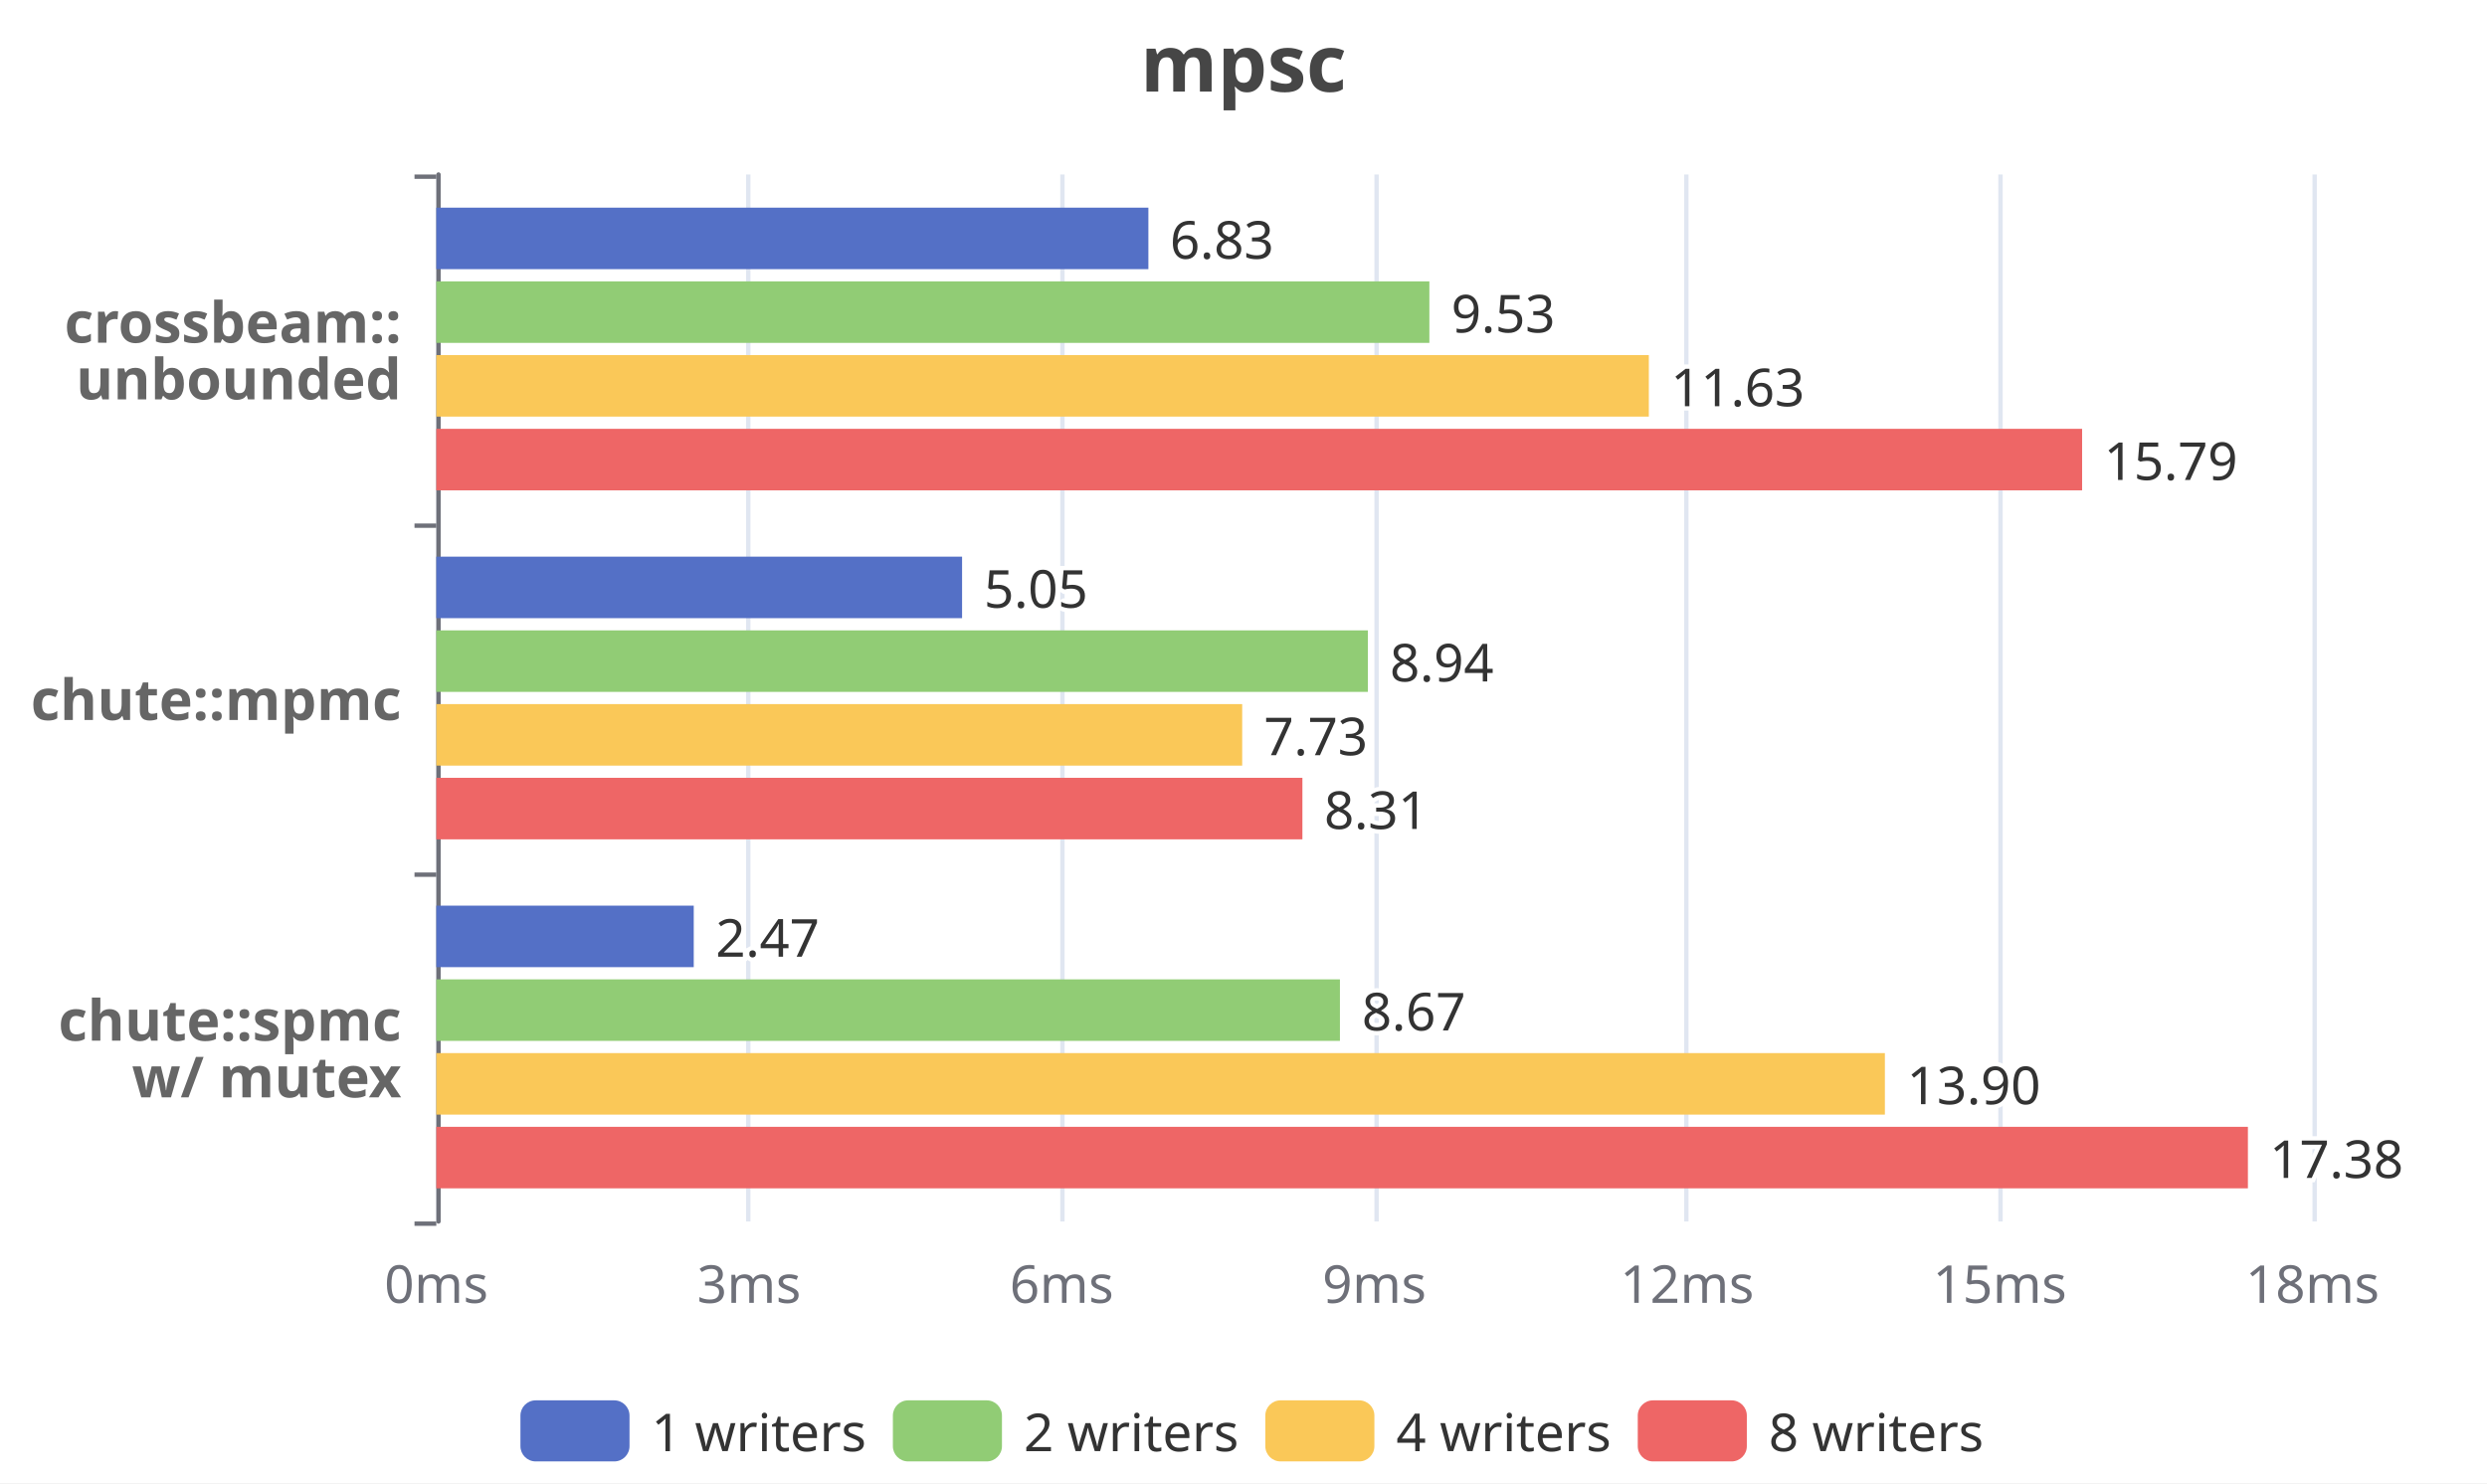
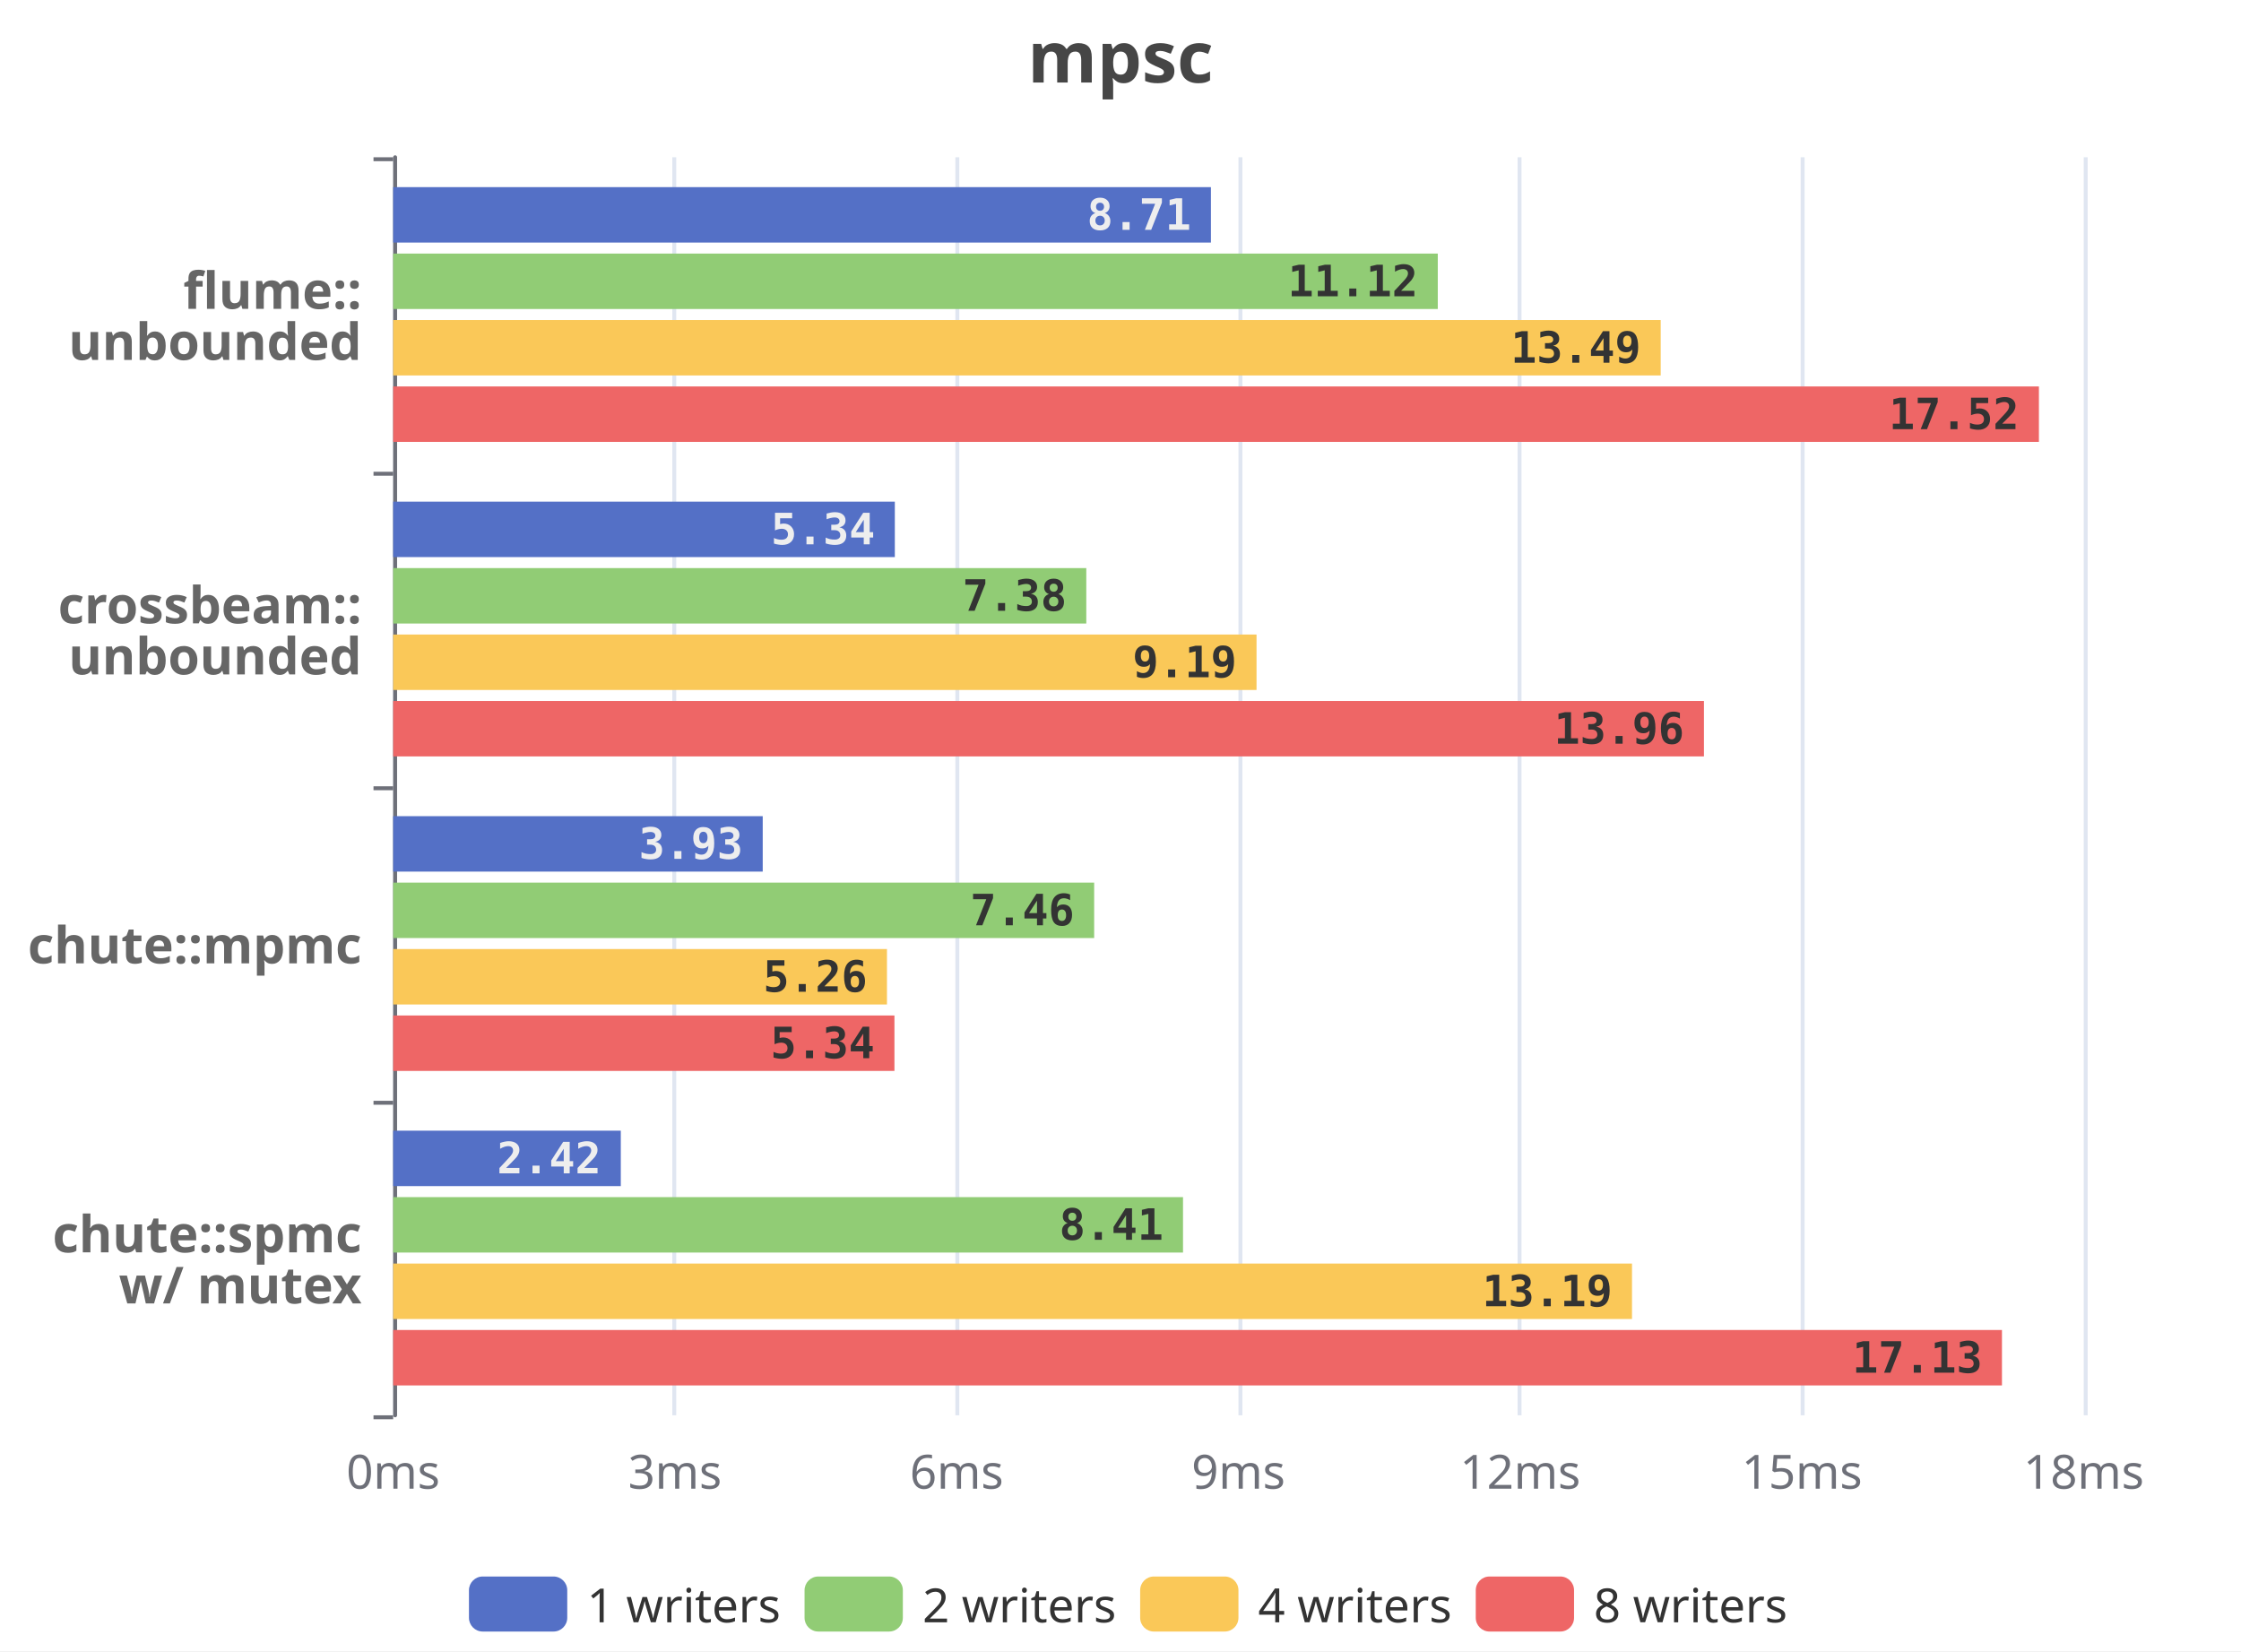
- <svg xmlns="http://www.w3.org/2000/svg" width="570" height="340" version="1.1" baseProfile="full" viewBox="0 0 570 340">
-   <rect width="570" height="340" x="0" y="0" fill="#FFFFFF" />
-   <path d="M100.5 40L100.5 280" fill="transparent" stroke="#E0E6F1" class="zr0-cls-0" />
-   <path d="M171.5 40L171.5 280" fill="transparent" stroke="#E0E6F1" class="zr0-cls-0" />
-   <path d="M243.5 40L243.5 280" fill="transparent" stroke="#E0E6F1" class="zr0-cls-0" />
-   <path d="M315.5 40L315.5 280" fill="transparent" stroke="#E0E6F1" class="zr0-cls-0" />
-   <path d="M386.5 40L386.5 280" fill="transparent" stroke="#E0E6F1" class="zr0-cls-0" />
-   <path d="M458.5 40L458.5 280" fill="transparent" stroke="#E0E6F1" class="zr0-cls-0" />
-   <path d="M530.5 40L530.5 280" fill="transparent" stroke="#E0E6F1" class="zr0-cls-0" />
-   <path d="M100.5 280L100.5 40" fill="transparent" stroke="#6E7079" stroke-linecap="round" class="zr0-cls-0" />
+ <svg xmlns="http://www.w3.org/2000/svg" width="570" height="420" version="1.1" baseProfile="full" viewBox="0 0 570 420">
+   <rect width="570" height="420" x="0" y="0" fill="#FFFFFF" />
+   <path d="M100.5 40L100.5 360" fill="transparent" stroke="#E0E6F1" class="zr0-cls-0" />
+   <path d="M171.5 40L171.5 360" fill="transparent" stroke="#E0E6F1" class="zr0-cls-0" />
+   <path d="M243.5 40L243.5 360" fill="transparent" stroke="#E0E6F1" class="zr0-cls-0" />
+   <path d="M315.5 40L315.5 360" fill="transparent" stroke="#E0E6F1" class="zr0-cls-0" />
+   <path d="M386.5 40L386.5 360" fill="transparent" stroke="#E0E6F1" class="zr0-cls-0" />
+   <path d="M458.5 40L458.5 360" fill="transparent" stroke="#E0E6F1" class="zr0-cls-0" />
+   <path d="M530.5 40L530.5 360" fill="transparent" stroke="#E0E6F1" class="zr0-cls-0" />
+   <path d="M100.5 360L100.5 40" fill="transparent" stroke="#6E7079" stroke-linecap="round" class="zr0-cls-0" />
+   <path d="M100 360.5L95 360.5" fill="transparent" stroke="#6E7079" class="zr0-cls-0" />
  <path d="M100 280.5L95 280.5" fill="transparent" stroke="#6E7079" class="zr0-cls-0" />
  <path d="M100 200.5L95 200.5" fill="transparent" stroke="#6E7079" class="zr0-cls-0" />
  <path d="M100 120.5L95 120.5" fill="transparent" stroke="#6E7079" class="zr0-cls-0" />
  <path d="M100 40.5L95 40.5" fill="transparent" stroke="#6E7079" class="zr0-cls-0" />
-   <text dominant-baseline="central" text-anchor="end" style="font-size:13px;font-family:sans-serif;font-weight:bolder;" y="-6.5" transform="translate(92 240)" fill="#666666">chute::spmc</text>
-   <text dominant-baseline="central" text-anchor="end" style="font-size:13px;font-family:sans-serif;font-weight:bolder;" xml:space="preserve" y="6.5" transform="translate(92 240)" fill="#666666">w/ mutex</text>
-   <text dominant-baseline="central" text-anchor="end" style="font-size:13px;font-family:sans-serif;font-weight:bolder;" transform="translate(92 160)" fill="#666666">chute::mpmc</text>
-   <text dominant-baseline="central" text-anchor="end" style="font-size:13px;font-family:sans-serif;font-weight:bolder;" y="-6.5" transform="translate(92 80)" fill="#666666">crossbeam::</text>
+   <text dominant-baseline="central" text-anchor="end" style="font-size:13px;font-family:sans-serif;font-weight:bolder;" y="-6.5" transform="translate(92 320)" fill="#666666">chute::spmc</text>
+   <text dominant-baseline="central" text-anchor="end" style="font-size:13px;font-family:sans-serif;font-weight:bolder;" xml:space="preserve" y="6.5" transform="translate(92 320)" fill="#666666">w/ mutex</text>
+   <text dominant-baseline="central" text-anchor="end" style="font-size:13px;font-family:sans-serif;font-weight:bolder;" transform="translate(92 240)" fill="#666666">chute::mpmc</text>
+   <text dominant-baseline="central" text-anchor="end" style="font-size:13px;font-family:sans-serif;font-weight:bolder;" y="-6.5" transform="translate(92 160)" fill="#666666">crossbeam::</text>
+   <text dominant-baseline="central" text-anchor="end" style="font-size:13px;font-family:sans-serif;font-weight:bolder;" y="6.5" transform="translate(92 160)" fill="#666666">unbounded</text>
+   <text dominant-baseline="central" text-anchor="end" style="font-size:13px;font-family:sans-serif;font-weight:bolder;" y="-6.5" transform="translate(92 80)" fill="#666666">flume::</text>
  <text dominant-baseline="central" text-anchor="end" style="font-size:13px;font-family:sans-serif;font-weight:bolder;" y="6.5" transform="translate(92 80)" fill="#666666">unbounded</text>
-   <text dominant-baseline="central" text-anchor="middle" style="font-size:12px;font-family:sans-serif;" y="6" transform="translate(100 288)" fill="#6E7079">0ms</text>
-   <text dominant-baseline="central" text-anchor="middle" style="font-size:12px;font-family:sans-serif;" y="6" transform="translate(171.6667 288)" fill="#6E7079">3ms</text>
-   <text dominant-baseline="central" text-anchor="middle" style="font-size:12px;font-family:sans-serif;" y="6" transform="translate(243.3333 288)" fill="#6E7079">6ms</text>
-   <text dominant-baseline="central" text-anchor="middle" style="font-size:12px;font-family:sans-serif;" y="6" transform="translate(315 288)" fill="#6E7079">9ms</text>
-   <text dominant-baseline="central" text-anchor="middle" style="font-size:12px;font-family:sans-serif;" y="6" transform="translate(386.6667 288)" fill="#6E7079">12ms</text>
-   <text dominant-baseline="central" text-anchor="middle" style="font-size:12px;font-family:sans-serif;" y="6" transform="translate(458.3333 288)" fill="#6E7079">15ms</text>
-   <text dominant-baseline="central" text-anchor="middle" style="font-size:12px;font-family:sans-serif;" y="6" transform="translate(530 288)" fill="#6E7079">18ms</text>
-   <path d="M100 207.6l59 0l0 14.1l-59 0Z" fill="#5470c6" ecmeta_series_index="0" ecmeta_data_index="0" ecmeta_ssr_type="chart" class="zr0-cls-1" />
-   <path d="M100 127.6l120.5 0l0 14.1l-120.5 0Z" fill="#5470c6" ecmeta_series_index="0" ecmeta_data_index="1" ecmeta_ssr_type="chart" class="zr0-cls-1" />
-   <path d="M100 47.6l163.2 0l0 14.1l-163.2 0Z" fill="#5470c6" ecmeta_series_index="0" ecmeta_data_index="2" ecmeta_ssr_type="chart" class="zr0-cls-1" />
-   <path d="M100 224.5l207.1 0l0 14.1l-207.1 0Z" fill="#91cc75" ecmeta_series_index="1" ecmeta_data_index="0" ecmeta_ssr_type="chart" class="zr0-cls-2" />
-   <path d="M100 144.5l213.5 0l0 14.1l-213.5 0Z" fill="#91cc75" ecmeta_series_index="1" ecmeta_data_index="1" ecmeta_ssr_type="chart" class="zr0-cls-2" />
-   <path d="M100 64.5l227.6 0l0 14.1l-227.6 0Z" fill="#91cc75" ecmeta_series_index="1" ecmeta_data_index="2" ecmeta_ssr_type="chart" class="zr0-cls-2" />
-   <path d="M100 241.4l332 0l0 14.1l-332 0Z" fill="#fac858" ecmeta_series_index="2" ecmeta_data_index="0" ecmeta_ssr_type="chart" class="zr0-cls-3" />
-   <path d="M100 161.4l184.7 0l0 14.1l-184.7 0Z" fill="#fac858" ecmeta_series_index="2" ecmeta_data_index="1" ecmeta_ssr_type="chart" class="zr0-cls-3" />
-   <path d="M100 81.4l277.9 0l0 14.1l-277.9 0Z" fill="#fac858" ecmeta_series_index="2" ecmeta_data_index="2" ecmeta_ssr_type="chart" class="zr0-cls-3" />
-   <path d="M100 258.3l415.2 0l0 14.1l-415.2 0Z" fill="#ee6666" ecmeta_series_index="3" ecmeta_data_index="0" ecmeta_ssr_type="chart" class="zr0-cls-4" />
-   <path d="M100 178.3l198.5 0l0 14.1l-198.5 0Z" fill="#ee6666" ecmeta_series_index="3" ecmeta_data_index="1" ecmeta_ssr_type="chart" class="zr0-cls-4" />
-   <path d="M100 98.3l377.2 0l0 14.1l-377.2 0Z" fill="#ee6666" ecmeta_series_index="3" ecmeta_data_index="2" ecmeta_ssr_type="chart" class="zr0-cls-4" />
-   <text dominant-baseline="central" text-anchor="start" style="font-size:12px;font-family:sans-serif;" transform="translate(164.0149 214.6435)" fill="#333" stroke="rgb(255,255,255)" stroke-width="2" paint-order="stroke" stroke-miterlimit="2">2.47</text>
-   <text dominant-baseline="central" text-anchor="start" style="font-size:12px;font-family:sans-serif;" transform="translate(225.5307 134.6435)" fill="#333" stroke="rgb(255,255,255)" stroke-width="2" paint-order="stroke" stroke-miterlimit="2">5.05</text>
-   <text dominant-baseline="central" text-anchor="start" style="font-size:12px;font-family:sans-serif;" transform="translate(268.1539 54.6435)" fill="#333" stroke="rgb(255,255,255)" stroke-width="2" paint-order="stroke" stroke-miterlimit="2">6.83</text>
-   <text dominant-baseline="central" text-anchor="start" style="font-size:12px;font-family:sans-serif;" transform="translate(312.1201 231.5478)" fill="#333" stroke="rgb(255,255,255)" stroke-width="2" paint-order="stroke" stroke-miterlimit="2">8.67</text>
-   <text dominant-baseline="central" text-anchor="start" style="font-size:12px;font-family:sans-serif;" transform="translate(318.539 151.5478)" fill="#333" stroke="rgb(255,255,255)" stroke-width="2" paint-order="stroke" stroke-miterlimit="2">8.94</text>
-   <text dominant-baseline="central" text-anchor="start" style="font-size:12px;font-family:sans-serif;" transform="translate(332.6235 71.5478)" fill="#333" stroke="rgb(255,255,255)" stroke-width="2" paint-order="stroke" stroke-miterlimit="2">9.53</text>
-   <text dominant-baseline="central" text-anchor="start" style="font-size:12px;font-family:sans-serif;" transform="translate(437.0412 248.4522)" fill="#333" stroke="rgb(255,255,255)" stroke-width="2" paint-order="stroke" stroke-miterlimit="2">13.90</text>
-   <text dominant-baseline="central" text-anchor="start" style="font-size:12px;font-family:sans-serif;" transform="translate(289.6621 168.4522)" fill="#333" stroke="rgb(255,255,255)" stroke-width="2" paint-order="stroke" stroke-miterlimit="2">7.73</text>
-   <text dominant-baseline="central" text-anchor="start" style="font-size:12px;font-family:sans-serif;" transform="translate(382.9341 88.4522)" fill="#333" stroke="rgb(255,255,255)" stroke-width="2" paint-order="stroke" stroke-miterlimit="2">11.63</text>
-   <text dominant-baseline="central" text-anchor="start" style="font-size:12px;font-family:sans-serif;" transform="translate(520.1666 265.3565)" fill="#333" stroke="rgb(255,255,255)" stroke-width="2" paint-order="stroke" stroke-miterlimit="2">17.38</text>
-   <text dominant-baseline="central" text-anchor="start" style="font-size:12px;font-family:sans-serif;" transform="translate(303.4868 185.3565)" fill="#333" stroke="rgb(255,255,255)" stroke-width="2" paint-order="stroke" stroke-miterlimit="2">8.31</text>
-   <text dominant-baseline="central" text-anchor="start" style="font-size:12px;font-family:sans-serif;" transform="translate(482.2014 105.3565)" fill="#333" stroke="rgb(255,255,255)" stroke-width="2" paint-order="stroke" stroke-miterlimit="2">15.79</text>
-   <path d="M-5 -5l341.4 0l0 24l-341.4 0Z" transform="translate(119.28 321)" fill="rgb(0,0,0)" fill-opacity="0" stroke="#ccc" stroke-width="0" class="zr0-cls-0" />
-   <path d="M3.5 0L21.5 0A3.5 3.5 0 0 1 25 3.5L25 10.5A3.5 3.5 0 0 1 21.5 14L3.5 14A3.5 3.5 0 0 1 0 10.5L0 3.5A3.5 3.5 0 0 1 3.5 0" transform="translate(119.28 321)" fill="#5470c6" ecmeta_series_index="0" ecmeta_data_index="0" ecmeta_ssr_type="legend" ecmeta_silent="true" class="zr0-cls-0" />
-   <text dominant-baseline="central" text-anchor="start" style="font-size:12px;font-family:sans-serif;" xml:space="preserve" x="30" y="7" transform="translate(119.28 321)" fill="#333">1 writers</text>
-   <path d="M0 0l75.4 0l0 14l-75.4 0Z" transform="translate(119.28 321)" fill="transparent" ecmeta_series_index="0" ecmeta_data_index="0" ecmeta_ssr_type="legend" class="zr0-cls-5" />
-   <path d="M3.5 0L21.5 0A3.5 3.5 0 0 1 25 3.5L25 10.5A3.5 3.5 0 0 1 21.5 14L3.5 14A3.5 3.5 0 0 1 0 10.5L0 3.5A3.5 3.5 0 0 1 3.5 0" transform="translate(204.64 321)" fill="#91cc75" ecmeta_series_index="1" ecmeta_data_index="1" ecmeta_ssr_type="legend" ecmeta_silent="true" class="zr0-cls-0" />
-   <text dominant-baseline="central" text-anchor="start" style="font-size:12px;font-family:sans-serif;" xml:space="preserve" x="30" y="7" transform="translate(204.64 321)" fill="#333">2 writers</text>
-   <path d="M0 0l75.4 0l0 14l-75.4 0Z" transform="translate(204.64 321)" fill="transparent" ecmeta_series_index="1" ecmeta_data_index="1" ecmeta_ssr_type="legend" class="zr0-cls-5" />
-   <path d="M3.5 0L21.5 0A3.5 3.5 0 0 1 25 3.5L25 10.5A3.5 3.5 0 0 1 21.5 14L3.5 14A3.5 3.5 0 0 1 0 10.5L0 3.5A3.5 3.5 0 0 1 3.5 0" transform="translate(290 321)" fill="#fac858" ecmeta_series_index="2" ecmeta_data_index="2" ecmeta_ssr_type="legend" ecmeta_silent="true" class="zr0-cls-0" />
-   <text dominant-baseline="central" text-anchor="start" style="font-size:12px;font-family:sans-serif;" xml:space="preserve" x="30" y="7" transform="translate(290 321)" fill="#333">4 writers</text>
-   <path d="M0 0l75.4 0l0 14l-75.4 0Z" transform="translate(290 321)" fill="transparent" ecmeta_series_index="2" ecmeta_data_index="2" ecmeta_ssr_type="legend" class="zr0-cls-5" />
-   <path d="M3.5 0L21.5 0A3.5 3.5 0 0 1 25 3.5L25 10.5A3.5 3.5 0 0 1 21.5 14L3.5 14A3.5 3.5 0 0 1 0 10.5L0 3.5A3.5 3.5 0 0 1 3.5 0" transform="translate(375.36 321)" fill="#ee6666" ecmeta_series_index="3" ecmeta_data_index="3" ecmeta_ssr_type="legend" ecmeta_silent="true" class="zr0-cls-0" />
-   <text dominant-baseline="central" text-anchor="start" style="font-size:12px;font-family:sans-serif;" xml:space="preserve" x="30" y="7" transform="translate(375.36 321)" fill="#333">8 writers</text>
-   <path d="M0 0l75.4 0l0 14l-75.4 0Z" transform="translate(375.36 321)" fill="transparent" ecmeta_series_index="3" ecmeta_data_index="3" ecmeta_ssr_type="legend" class="zr0-cls-5" />
+   <text dominant-baseline="central" text-anchor="middle" style="font-size:12px;font-family:sans-serif;" y="6" transform="translate(100 368)" fill="#6E7079">0ms</text>
+   <text dominant-baseline="central" text-anchor="middle" style="font-size:12px;font-family:sans-serif;" y="6" transform="translate(171.6667 368)" fill="#6E7079">3ms</text>
+   <text dominant-baseline="central" text-anchor="middle" style="font-size:12px;font-family:sans-serif;" y="6" transform="translate(243.3333 368)" fill="#6E7079">6ms</text>
+   <text dominant-baseline="central" text-anchor="middle" style="font-size:12px;font-family:sans-serif;" y="6" transform="translate(315 368)" fill="#6E7079">9ms</text>
+   <text dominant-baseline="central" text-anchor="middle" style="font-size:12px;font-family:sans-serif;" y="6" transform="translate(386.6667 368)" fill="#6E7079">12ms</text>
+   <text dominant-baseline="central" text-anchor="middle" style="font-size:12px;font-family:sans-serif;" y="6" transform="translate(458.3333 368)" fill="#6E7079">15ms</text>
+   <text dominant-baseline="central" text-anchor="middle" style="font-size:12px;font-family:sans-serif;" y="6" transform="translate(530 368)" fill="#6E7079">18ms</text>
+   <path d="M100 287.6l57.9 0l0 14.1l-57.9 0Z" fill="#5470c6" ecmeta_series_index="0" ecmeta_data_index="0" ecmeta_ssr_type="chart" class="zr0-cls-1" />
+   <path d="M100 207.6l94 0l0 14.1l-94 0Z" fill="#5470c6" ecmeta_series_index="0" ecmeta_data_index="1" ecmeta_ssr_type="chart" class="zr0-cls-1" />
+   <path d="M100 127.6l127.6 0l0 14.1l-127.6 0Z" fill="#5470c6" ecmeta_series_index="0" ecmeta_data_index="2" ecmeta_ssr_type="chart" class="zr0-cls-1" />
+   <path d="M100 47.6l208 0l0 14.1l-208 0Z" fill="#5470c6" ecmeta_series_index="0" ecmeta_data_index="3" ecmeta_ssr_type="chart" class="zr0-cls-1" />
+   <path d="M100 304.5l200.9 0l0 14.1l-200.9 0Z" fill="#91cc75" ecmeta_series_index="1" ecmeta_data_index="0" ecmeta_ssr_type="chart" class="zr0-cls-2" />
+   <path d="M100 224.5l178.3 0l0 14.1l-178.3 0Z" fill="#91cc75" ecmeta_series_index="1" ecmeta_data_index="1" ecmeta_ssr_type="chart" class="zr0-cls-2" />
+   <path d="M100 144.5l176.3 0l0 14.1l-176.3 0Z" fill="#91cc75" ecmeta_series_index="1" ecmeta_data_index="2" ecmeta_ssr_type="chart" class="zr0-cls-2" />
+   <path d="M100 64.5l265.7 0l0 14.1l-265.7 0Z" fill="#91cc75" ecmeta_series_index="1" ecmeta_data_index="3" ecmeta_ssr_type="chart" class="zr0-cls-2" />
+   <path d="M100 321.4l315.1 0l0 14.1l-315.1 0Z" fill="#fac858" ecmeta_series_index="2" ecmeta_data_index="0" ecmeta_ssr_type="chart" class="zr0-cls-3" />
+   <path d="M100 241.4l125.6 0l0 14.1l-125.6 0Z" fill="#fac858" ecmeta_series_index="2" ecmeta_data_index="1" ecmeta_ssr_type="chart" class="zr0-cls-3" />
+   <path d="M100 161.4l219.6 0l0 14.1l-219.6 0Z" fill="#fac858" ecmeta_series_index="2" ecmeta_data_index="2" ecmeta_ssr_type="chart" class="zr0-cls-3" />
+   <path d="M100 81.4l322.4 0l0 14.1l-322.4 0Z" fill="#fac858" ecmeta_series_index="2" ecmeta_data_index="3" ecmeta_ssr_type="chart" class="zr0-cls-3" />
+   <path d="M100 338.3l409.2 0l0 14.1l-409.2 0Z" fill="#ee6666" ecmeta_series_index="3" ecmeta_data_index="0" ecmeta_ssr_type="chart" class="zr0-cls-4" />
+   <path d="M100 258.3l127.5 0l0 14.1l-127.5 0Z" fill="#ee6666" ecmeta_series_index="3" ecmeta_data_index="1" ecmeta_ssr_type="chart" class="zr0-cls-4" />
+   <path d="M100 178.3l333.4 0l0 14.1l-333.4 0Z" fill="#ee6666" ecmeta_series_index="3" ecmeta_data_index="2" ecmeta_ssr_type="chart" class="zr0-cls-4" />
+   <path d="M100 98.3l418.6 0l0 14.1l-418.6 0Z" fill="#ee6666" ecmeta_series_index="3" ecmeta_data_index="3" ecmeta_ssr_type="chart" class="zr0-cls-4" />
+   <text dominant-baseline="central" text-anchor="end" style="font-size:11px;font-family:monospace;font-weight:bold;" transform="translate(152.9008 294.6435)" fill="#eee" stroke="#5470c6" stroke-width="2" paint-order="stroke" stroke-miterlimit="2">2.42</text>
+   <text dominant-baseline="central" text-anchor="end" style="font-size:11px;font-family:monospace;font-weight:bold;" transform="translate(188.9865 214.6435)" fill="#eee" stroke="#5470c6" stroke-width="2" paint-order="stroke" stroke-miterlimit="2">3.93</text>
+   <text dominant-baseline="central" text-anchor="end" style="font-size:11px;font-family:monospace;font-weight:bold;" transform="translate(222.586 134.6435)" fill="#eee" stroke="#5470c6" stroke-width="2" paint-order="stroke" stroke-miterlimit="2">5.34</text>
+   <text dominant-baseline="central" text-anchor="end" style="font-size:11px;font-family:monospace;font-weight:bold;" transform="translate(302.9799 54.6435)" fill="#eee" stroke="#5470c6" stroke-width="2" paint-order="stroke" stroke-miterlimit="2">8.71</text>
+   <text dominant-baseline="central" text-anchor="end" style="font-size:11px;font-family:monospace;font-weight:bold;" transform="translate(295.9275 311.5478)" fill="#333">8.41</text>
+   <text dominant-baseline="central" text-anchor="end" style="font-size:11px;font-family:monospace;font-weight:bold;" transform="translate(273.2746 231.5478)" fill="#333">7.46</text>
+   <text dominant-baseline="central" text-anchor="end" style="font-size:11px;font-family:monospace;font-weight:bold;" transform="translate(271.3152 151.5478)" fill="#333">7.38</text>
+   <text dominant-baseline="central" text-anchor="end" style="font-size:11px;font-family:monospace;font-weight:bold;" transform="translate(360.6542 71.5478)" fill="#333">11.12</text>
+   <text dominant-baseline="central" text-anchor="end" style="font-size:11px;font-family:monospace;font-weight:bold;" transform="translate(410.1159 328.4522)" fill="#333">13.19</text>
+   <text dominant-baseline="central" text-anchor="end" style="font-size:11px;font-family:monospace;font-weight:bold;" transform="translate(220.6146 248.4522)" fill="#333">5.26</text>
+   <text dominant-baseline="central" text-anchor="end" style="font-size:11px;font-family:monospace;font-weight:bold;" transform="translate(314.5721 168.4522)" fill="#333">9.19</text>
+   <text dominant-baseline="central" text-anchor="end" style="font-size:11px;font-family:monospace;font-weight:bold;" transform="translate(417.3677 88.4522)" fill="#333">13.49</text>
+   <text dominant-baseline="central" text-anchor="end" style="font-size:11px;font-family:monospace;font-weight:bold;" transform="translate(504.2362 345.3565)" fill="#333">17.13</text>
+   <text dominant-baseline="central" text-anchor="end" style="font-size:11px;font-family:monospace;font-weight:bold;" transform="translate(222.4686 265.3565)" fill="#333">5.34</text>
+   <text dominant-baseline="central" text-anchor="end" style="font-size:11px;font-family:monospace;font-weight:bold;" transform="translate(428.3796 185.3565)" fill="#333">13.96</text>
+   <text dominant-baseline="central" text-anchor="end" style="font-size:11px;font-family:monospace;font-weight:bold;" transform="translate(513.552 105.3565)" fill="#333">17.52</text>
+   <path d="M-5 -5l341.4 0l0 24l-341.4 0Z" transform="translate(119.28 401)" fill="rgb(0,0,0)" fill-opacity="0" stroke="#ccc" stroke-width="0" class="zr0-cls-0" />
+   <path d="M3.5 0L21.5 0A3.5 3.5 0 0 1 25 3.5L25 10.5A3.5 3.5 0 0 1 21.5 14L3.5 14A3.5 3.5 0 0 1 0 10.5L0 3.5A3.5 3.5 0 0 1 3.5 0" transform="translate(119.28 401)" fill="#5470c6" ecmeta_series_index="0" ecmeta_data_index="0" ecmeta_ssr_type="legend" ecmeta_silent="true" class="zr0-cls-0" />
+   <text dominant-baseline="central" text-anchor="start" style="font-size:12px;font-family:sans-serif;" xml:space="preserve" x="30" y="7" transform="translate(119.28 401)" fill="#333">1 writers</text>
+   <path d="M0 0l75.4 0l0 14l-75.4 0Z" transform="translate(119.28 401)" fill="transparent" ecmeta_series_index="0" ecmeta_data_index="0" ecmeta_ssr_type="legend" class="zr0-cls-5" />
+   <path d="M3.5 0L21.5 0A3.5 3.5 0 0 1 25 3.5L25 10.5A3.5 3.5 0 0 1 21.5 14L3.5 14A3.5 3.5 0 0 1 0 10.5L0 3.5A3.5 3.5 0 0 1 3.5 0" transform="translate(204.64 401)" fill="#91cc75" ecmeta_series_index="1" ecmeta_data_index="1" ecmeta_ssr_type="legend" ecmeta_silent="true" class="zr0-cls-0" />
+   <text dominant-baseline="central" text-anchor="start" style="font-size:12px;font-family:sans-serif;" xml:space="preserve" x="30" y="7" transform="translate(204.64 401)" fill="#333">2 writers</text>
+   <path d="M0 0l75.4 0l0 14l-75.4 0Z" transform="translate(204.64 401)" fill="transparent" ecmeta_series_index="1" ecmeta_data_index="1" ecmeta_ssr_type="legend" class="zr0-cls-5" />
+   <path d="M3.5 0L21.5 0A3.5 3.5 0 0 1 25 3.5L25 10.5A3.5 3.5 0 0 1 21.5 14L3.5 14A3.5 3.5 0 0 1 0 10.5L0 3.5A3.5 3.5 0 0 1 3.5 0" transform="translate(290 401)" fill="#fac858" ecmeta_series_index="2" ecmeta_data_index="2" ecmeta_ssr_type="legend" ecmeta_silent="true" class="zr0-cls-0" />
+   <text dominant-baseline="central" text-anchor="start" style="font-size:12px;font-family:sans-serif;" xml:space="preserve" x="30" y="7" transform="translate(290 401)" fill="#333">4 writers</text>
+   <path d="M0 0l75.4 0l0 14l-75.4 0Z" transform="translate(290 401)" fill="transparent" ecmeta_series_index="2" ecmeta_data_index="2" ecmeta_ssr_type="legend" class="zr0-cls-5" />
+   <path d="M3.5 0L21.5 0A3.5 3.5 0 0 1 25 3.5L25 10.5A3.5 3.5 0 0 1 21.5 14L3.5 14A3.5 3.5 0 0 1 0 10.5L0 3.5A3.5 3.5 0 0 1 3.5 0" transform="translate(375.36 401)" fill="#ee6666" ecmeta_series_index="3" ecmeta_data_index="3" ecmeta_ssr_type="legend" ecmeta_silent="true" class="zr0-cls-0" />
+   <text dominant-baseline="central" text-anchor="start" style="font-size:12px;font-family:sans-serif;" xml:space="preserve" x="30" y="7" transform="translate(375.36 401)" fill="#333">8 writers</text>
+   <path d="M0 0l75.4 0l0 14l-75.4 0Z" transform="translate(375.36 401)" fill="transparent" ecmeta_series_index="3" ecmeta_data_index="3" ecmeta_ssr_type="legend" class="zr0-cls-5" />
  <path d="M-26.5 -5l53 0l0 28l-53 0Z" transform="translate(285 5)" fill="rgb(0,0,0)" fill-opacity="0" stroke="#ccc" stroke-width="0" class="zr0-cls-0" />
  <text dominant-baseline="central" text-anchor="middle" style="font-size:18px;font-family:sans-serif;font-weight:bold;" y="9" transform="translate(285 5)" fill="#464646">mpsc</text>
  <style>
.zr0-cls-0:hover {
pointer-events:none;
}
.zr0-cls-1:hover {
cursor:pointer;
fill:rgba(92,123,217,1);
}
.zr0-cls-2:hover {
cursor:pointer;
fill:rgba(159,224,128,1);
}
.zr0-cls-3:hover {
cursor:pointer;
fill:rgba(255,220,96,1);
}
.zr0-cls-4:hover {
cursor:pointer;
fill:rgba(255,112,112,1);
}
.zr0-cls-5:hover {
cursor:pointer;
fill:rgba(0,0,0,0);
}



</style>
</svg>
